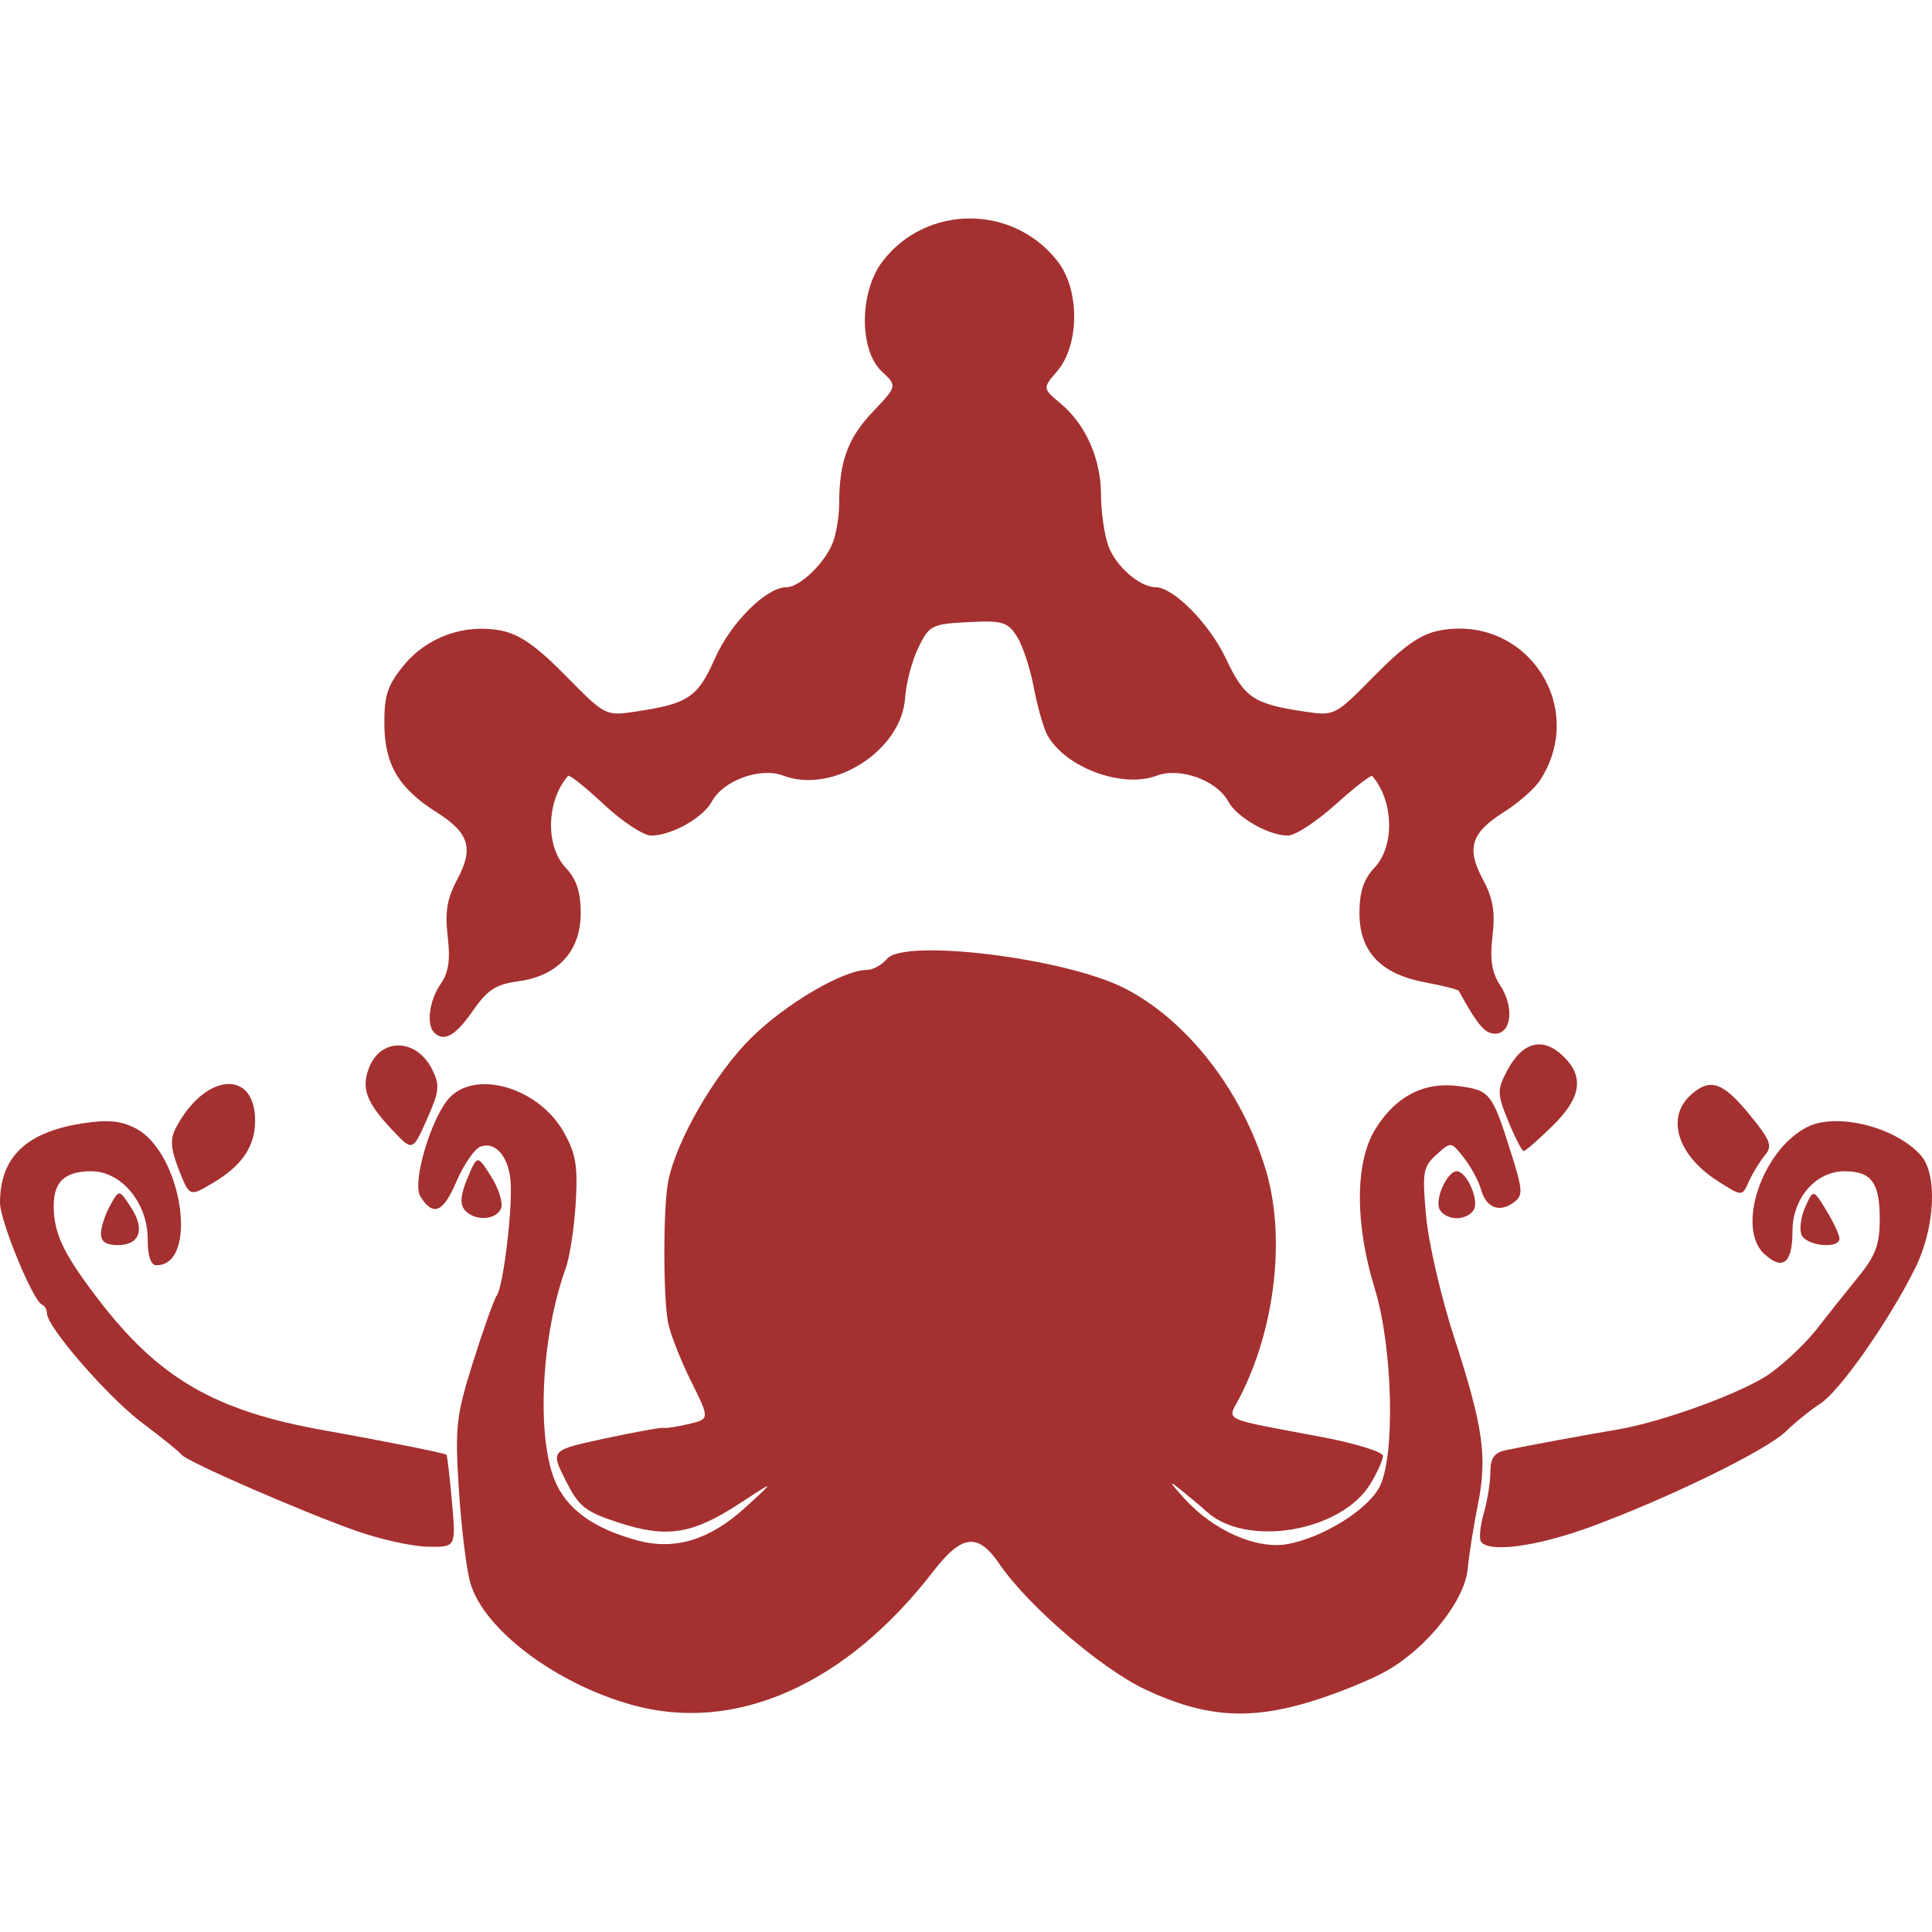
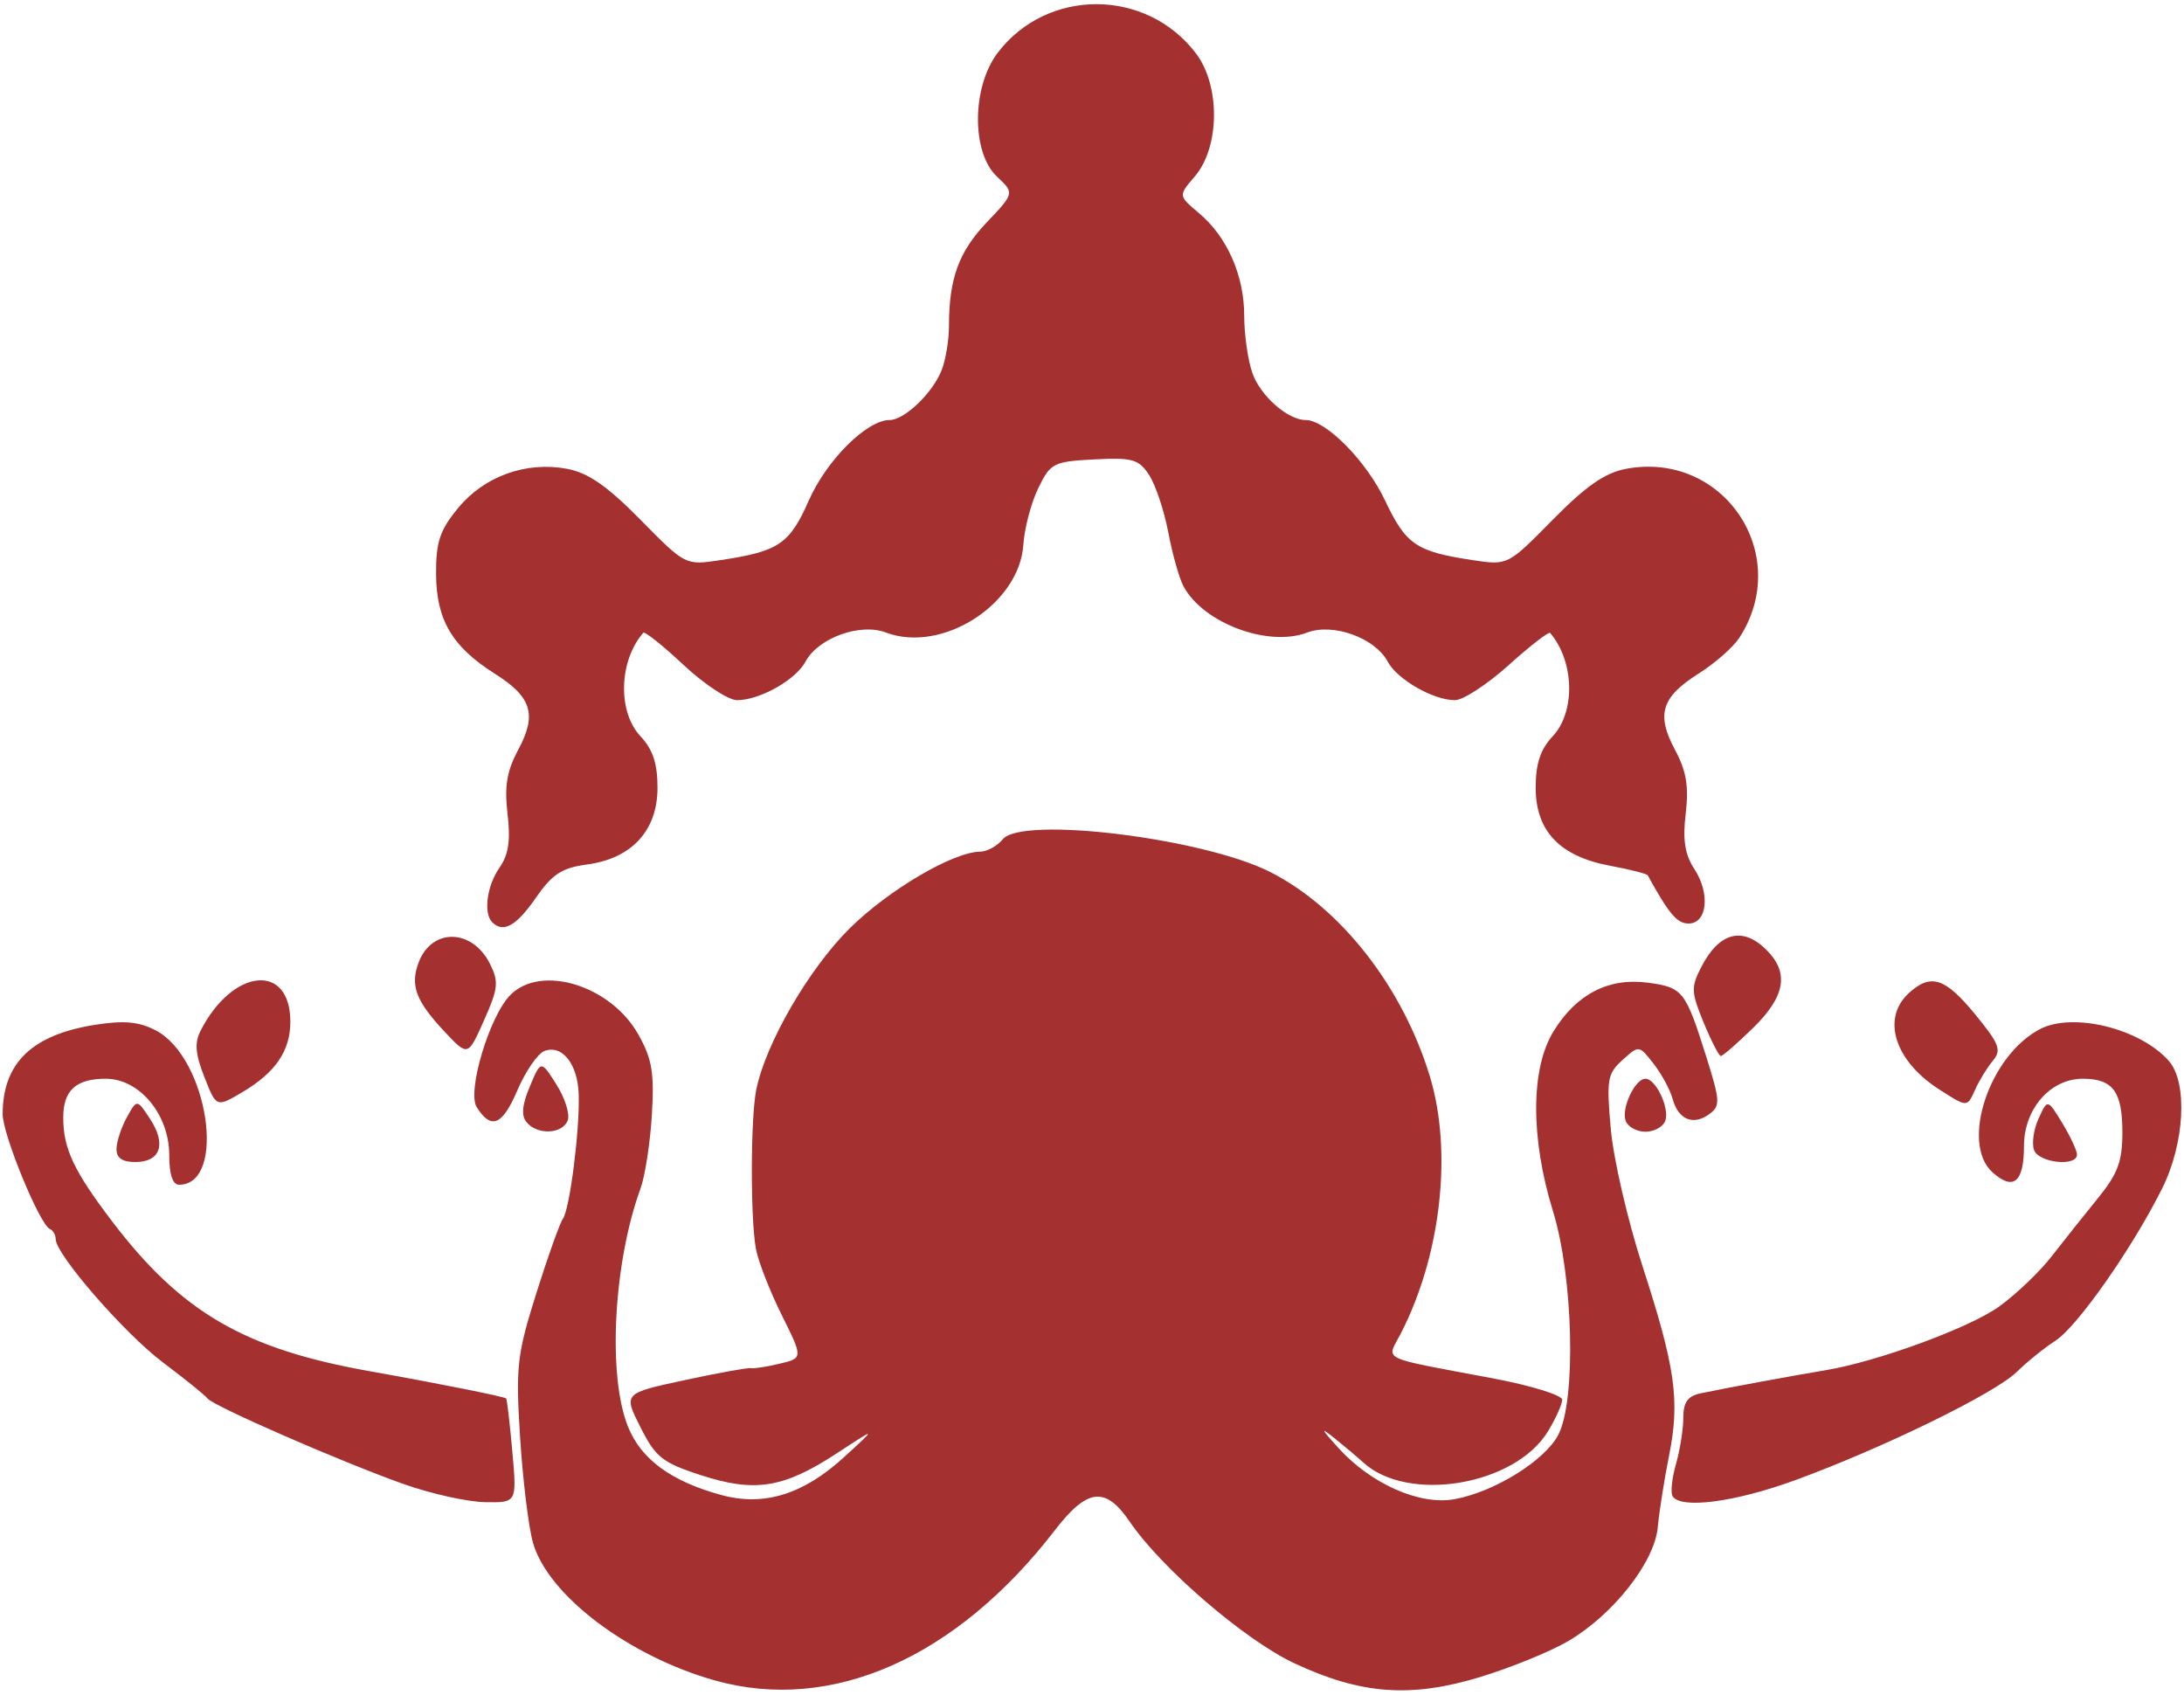
- <svg xmlns="http://www.w3.org/2000/svg" version="1.1" id="svg1" width="512" height="512" viewBox="0 0 512 512">
+ <svg xmlns="http://www.w3.org/2000/svg" version="1.1" id="svg1" width="660" height="512" viewBox="0 0 660 512">
  <defs id="defs1" />
  <g id="g1">
-     <path style="fill:#a53030;stroke-width:1.779;fill-opacity:1" d="m 167.423,451.797 c -20.334,-5.694 -39.345,-20.086 -42.809,-32.409 -1.035,-3.68 -2.393,-14.825 -3.018,-24.766 -1.044,-16.588 -0.73,-19.369 3.812,-33.803 2.722,-8.651 5.533,-16.529 6.246,-17.507 1.622,-2.225 4.006,-21.047 3.714,-29.323 -0.251,-7.111 -3.913,-11.694 -8.071,-10.098 -1.569,0.602 -4.434,4.781 -6.365,9.287 -3.523,8.218 -6.132,9.287 -9.528,3.904 -2.327,-3.688 3.018,-21.476 7.929,-26.386 7.266,-7.266 23.583,-2.209 30.062,9.319 3.221,5.73 3.771,9.007 3.17,18.889 -0.399,6.576 -1.6,14.357 -2.668,17.293 -6.37,17.508 -7.767,43.909 -2.959,55.925 3.087,7.716 10.231,12.939 22.051,16.122 9.96,2.682 19.173,-0.175 28.72,-8.906 7.779,-7.114 7.779,-7.114 -1.643,-0.945 -12.528,8.203 -19.268,9.292 -31.965,5.168 -9.066,-2.945 -10.655,-4.205 -14.221,-11.277 -4.014,-7.961 -4.014,-7.961 10.401,-11.062 7.928,-1.706 14.939,-2.974 15.579,-2.819 0.64,0.155 3.659,-0.311 6.708,-1.036 5.545,-1.318 5.545,-1.318 0.505,-11.458 -2.772,-5.577 -5.491,-12.542 -6.043,-15.478 -1.319,-7.017 -1.287,-30.59 0.051,-37.361 2.141,-10.835 12.385,-28.542 22.002,-38.032 9.188,-9.066 24.33,-17.955 30.65,-17.993 1.593,-0.009 3.982,-1.327 5.31,-2.927 4.555,-5.489 47.188,-0.248 62.88,7.729 16.594,8.436 31.114,27.041 37.481,48.026 5.381,17.734 2.591,42.166 -6.914,60.547 -3.264,6.312 -5.41,5.281 21.551,10.352 9.051,1.702 16.454,3.978 16.45,5.058 -0.004,1.08 -1.51,4.429 -3.348,7.443 -7.75,12.71 -32.92,16.927 -43.419,7.275 -1.245,-1.144 -4.24,-3.669 -6.655,-5.611 -3.519,-2.828 -3.352,-2.385 0.837,2.228 7.704,8.483 19.139,13.523 27.298,12.031 9.398,-1.718 21.254,-9.085 24.394,-15.158 4.21,-8.14 3.515,-37.001 -1.264,-52.503 -5.322,-17.265 -5.262,-33.562 0.156,-42.329 5.386,-8.715 12.953,-12.605 22.124,-11.375 8.235,1.105 8.845,1.872 13.687,17.224 3.339,10.589 3.403,11.733 0.76,13.666 -3.762,2.751 -7.293,1.29 -8.6,-3.557 -0.575,-2.131 -2.587,-5.855 -4.472,-8.276 -3.426,-4.4 -3.429,-4.4 -7.321,-0.89 -3.557,3.209 -3.794,4.616 -2.743,16.273 0.633,7.018 3.964,21.429 7.403,32.024 7.792,24.009 8.879,31.712 6.293,44.619 -1.127,5.624 -2.324,13.209 -2.661,16.854 -0.761,8.24 -10.468,20.573 -21.09,26.798 -4.179,2.449 -13.487,6.241 -20.683,8.427 -16.292,4.948 -27.989,4.08 -43.624,-3.236 -11.612,-5.434 -31.201,-22.271 -38.669,-33.238 -5.727,-8.409 -9.976,-7.94 -17.596,1.942 -23.173,30.053 -52.465,43.012 -79.874,35.338 z M 94.293,405.661 c -14.696,-5.214 -44.872,-18.378 -46.164,-20.139 -0.54,-0.736 -5.213,-4.516 -10.385,-8.399 -9.102,-6.835 -25.291,-25.44 -25.291,-29.065 0,-0.98 -0.623,-2.048 -1.384,-2.374 C 8.686,344.663 0,323.522 0,318.742 0,306.723 6.865,300.076 21.699,297.731 c 6.799,-1.075 10.283,-0.759 14.25,1.293 12.321,6.372 16.859,36.282 5.505,36.282 -1.505,0 -2.313,-2.439 -2.313,-6.98 0,-9.543 -6.98,-17.928 -14.925,-17.928 -6.993,0 -9.983,2.736 -9.983,9.136 0,7.253 2.489,12.547 11.422,24.294 16.317,21.455 31.106,30.066 60.632,35.302 15.816,2.805 31.703,5.979 32.036,6.401 0.209,0.264 0.862,5.885 1.452,12.49 1.071,12.009 1.071,12.009 -6.423,11.877 -4.122,-0.073 -12.698,-1.979 -19.059,-4.235 z m 298.158,2.842 c -0.519,-0.839 -0.166,-4.236 0.785,-7.549 0.95,-3.313 1.728,-8.215 1.728,-10.894 0,-3.612 1.034,-5.091 4.003,-5.724 5.306,-1.131 22.119,-4.242 29.329,-5.427 12.214,-2.007 34.029,-10.009 40.948,-15.021 3.983,-2.885 9.515,-8.179 12.293,-11.763 2.778,-3.585 7.653,-9.712 10.833,-13.615 4.699,-5.768 5.782,-8.667 5.782,-15.469 0,-9.642 -2.214,-12.641 -9.332,-12.641 -7.603,0 -13.796,7.104 -13.796,15.826 0,8.516 -2.501,10.589 -7.412,6.145 -7.578,-6.858 -0.732,-27.445 11.184,-33.634 7.771,-4.037 23.574,-0.133 30.272,7.478 4.481,5.092 3.73,19.349 -1.581,29.982 -7.01,14.037 -19.92,32.452 -25.079,35.772 -2.593,1.669 -6.683,4.969 -9.089,7.333 -5.127,5.038 -31.584,17.955 -52.147,25.46 -14.094,5.144 -26.829,6.803 -28.72,3.742 z M 26.75,326.855 c 0.035,-1.712 1.133,-5.044 2.44,-7.403 2.377,-4.29 2.377,-4.29 5.47,0.431 3.862,5.894 2.42,10.085 -3.469,10.085 -3.127,0 -4.484,-0.952 -4.441,-3.113 z m 450.653,0.331 c -0.587,-1.53 -0.116,-4.87 1.046,-7.421 2.114,-4.639 2.114,-4.639 5.571,1.046 1.902,3.127 3.457,6.467 3.457,7.421 0,2.877 -8.925,1.95 -10.075,-1.046 z m -354.274,-6.558 c -1.294,-1.56 -1.067,-4.075 0.761,-8.423 2.607,-6.199 2.607,-6.199 6.26,-0.429 2.009,3.173 3.195,6.964 2.635,8.423 -1.238,3.226 -7.118,3.488 -9.656,0.429 z M 381.427,320.322 c -1.113,-2.901 2.171,-9.924 4.641,-9.924 2.47,0 5.754,7.023 4.641,9.924 -0.534,1.391 -2.622,2.53 -4.641,2.53 -2.018,0 -4.107,-1.138 -4.641,-2.53 z M 47.403,309.998 c -2.146,-5.464 -2.352,-8.056 -0.867,-10.941 7.55,-14.675 21.071,-15.985 21.071,-2.042 0,6.829 -3.5,11.948 -11.326,16.566 -6.065,3.578 -6.065,3.578 -8.877,-3.582 z m 407.679,2.9 c -10.515,-6.755 -13.619,-16.74 -7.05,-22.685 5.121,-4.635 8.473,-3.541 15.524,5.064 5.724,6.986 6.251,8.382 4.122,10.934 -1.342,1.609 -3.241,4.726 -4.219,6.926 -1.779,4 -1.779,4 -8.377,-0.238 z M 103.853,299.339 c -6.765,-7.202 -8.142,-10.888 -6.088,-16.29 3.097,-8.145 12.588,-7.95 16.751,0.344 2.106,4.196 1.939,5.786 -1.391,13.277 -3.784,8.511 -3.784,8.511 -9.271,2.669 z m 295.884,-2.15 c -2.948,-7.169 -2.993,-8.321 -0.511,-13.121 4.194,-8.111 9.702,-9.519 15.306,-3.914 5.365,5.365 4.401,10.909 -3.188,18.32 -3.711,3.623 -7.113,6.585 -7.561,6.581 -0.448,-0.004 -2.269,-3.543 -4.046,-7.866 z m -284.688,-23.559 c -2.118,-2.118 -1.255,-8.598 1.709,-12.83 2.127,-3.037 2.628,-6.389 1.888,-12.635 -0.768,-6.486 -0.171,-10.061 2.519,-15.079 4.438,-8.281 3.183,-12.374 -5.473,-17.838 -10.06,-6.351 -13.785,-12.661 -13.838,-23.442 -0.037,-7.569 0.872,-10.29 5.186,-15.524 6.166,-7.481 15.982,-11.005 25.617,-9.198 4.947,0.928 9.426,4.039 17.236,11.972 10.542,10.707 10.562,10.717 18.678,9.5 13.842,-2.076 16.334,-3.755 20.904,-14.088 4.187,-9.467 13.624,-18.851 18.958,-18.851 3.535,0 10.238,-6.467 12.286,-11.851 0.919,-2.416 1.67,-7.043 1.67,-10.281 0,-11.083 2.308,-17.414 8.857,-24.299 6.553,-6.888 6.553,-6.888 2.406,-10.784 -6.02,-5.655 -5.913,-21.083 0.201,-29.099 11.637,-15.257 34.868,-15.195 46.553,0.124 5.796,7.599 5.66,22.085 -0.272,28.982 -3.863,4.491 -3.863,4.491 1.008,8.589 6.636,5.584 10.633,14.665 10.633,24.158 0,4.354 0.861,10.385 1.912,13.402 1.871,5.368 8.321,11.058 12.535,11.058 4.744,0 14.271,9.649 18.635,18.874 4.94,10.442 7.316,12.054 20.736,14.066 8.116,1.217 8.136,1.207 18.678,-9.5 7.811,-7.933 12.29,-11.044 17.236,-11.972 22.899,-4.296 39.288,20.125 26.634,39.688 -1.426,2.205 -5.712,5.978 -9.524,8.384 -8.802,5.556 -10.075,9.617 -5.619,17.93 2.678,4.996 3.286,8.601 2.529,14.992 -0.736,6.215 -0.207,9.619 2.026,13.026 3.791,5.786 3.04,12.824 -1.368,12.824 -2.685,0 -4.603,-2.267 -9.591,-11.334 -0.199,-0.363 -4.196,-1.375 -8.882,-2.251 -11.794,-2.203 -17.442,-8.141 -17.442,-18.337 0,-5.663 1.105,-8.998 4.003,-12.083 5.397,-5.745 5.095,-17.648 -0.616,-24.274 -0.319,-0.37 -4.7,3.033 -9.737,7.561 -5.037,4.528 -10.712,8.233 -12.611,8.233 -5.106,0 -13.564,-4.846 -15.822,-9.065 -2.99,-5.588 -12.839,-9.134 -18.931,-6.818 -9.169,3.486 -24.423,-2.226 -29.055,-10.88 -0.997,-1.863 -2.605,-7.564 -3.573,-12.671 -0.968,-5.106 -2.997,-11.171 -4.508,-13.477 -2.437,-3.719 -3.894,-4.133 -12.88,-3.662 -9.615,0.504 -10.288,0.849 -13.169,6.758 -1.67,3.425 -3.247,9.405 -3.503,13.288 -0.926,14.004 -19.147,25.63 -32.321,20.621 -6.029,-2.292 -15.897,1.285 -18.87,6.841 -2.306,4.308 -10.749,9.065 -16.09,9.065 -2.048,0 -7.704,-3.724 -12.57,-8.275 -4.866,-4.551 -9.126,-7.954 -9.468,-7.561 -5.748,6.606 -6.072,18.554 -0.658,24.316 2.898,3.085 4.003,6.42 4.003,12.083 0,10.058 -6.029,16.633 -16.542,18.044 -5.949,0.798 -8.184,2.255 -12.078,7.873 -4.561,6.582 -7.634,8.298 -10.224,5.708 z" id="path1" />
+     <path style="fill:#a53030;fill-opacity:1;stroke-width:2.288" d="m 216.098,507.776 c -26.147,-7.322 -50.593,-25.829 -55.048,-41.675 -1.33,-4.732 -3.077,-19.063 -3.881,-31.847 -1.342,-21.33 -0.939,-24.907 4.902,-43.468 3.501,-11.124 7.115,-21.254 8.032,-22.513 2.086,-2.862 5.151,-27.064 4.776,-37.707 -0.323,-9.144 -5.032,-15.037 -10.378,-12.986 -2.018,0.774 -5.701,6.148 -8.185,11.942 -4.53,10.568 -7.885,11.943 -12.252,5.02 -2.992,-4.743 3.881,-27.616 10.196,-33.93 9.344,-9.344 30.325,-2.84 38.656,11.983 4.141,7.369 4.849,11.583 4.077,24.289 -0.514,8.456 -2.058,18.462 -3.431,22.237 -8.192,22.514 -9.988,56.462 -3.805,71.914 3.97,9.922 13.156,16.638 28.356,20.731 12.808,3.449 24.654,-0.224 36.931,-11.452 10.003,-9.148 10.003,-9.148 -2.113,-1.215 -16.109,10.548 -24.777,11.949 -41.104,6.645 -11.658,-3.787 -13.702,-5.408 -18.287,-14.501 -5.162,-10.238 -5.162,-10.238 13.375,-14.225 10.195,-2.193 19.21,-3.825 20.033,-3.625 0.823,0.2 4.705,-0.4 8.626,-1.332 7.13,-1.694 7.13,-1.694 0.65,-14.734 -3.564,-7.172 -7.061,-16.128 -7.77,-19.903 -1.696,-9.023 -1.654,-39.335 0.066,-48.043 2.753,-13.933 15.925,-36.703 28.293,-48.906 11.815,-11.657 31.286,-23.088 39.413,-23.137 2.048,-0.012 5.121,-1.706 6.829,-3.764 5.857,-7.058 60.68,-0.319 80.857,9.939 21.338,10.848 40.01,34.772 48.197,61.757 6.919,22.805 3.332,54.222 -8.891,77.858 -4.197,8.116 -6.956,6.791 27.712,13.311 11.639,2.189 21.158,5.116 21.153,6.504 -0.005,1.388 -1.942,5.695 -4.305,9.57 -9.966,16.343 -42.332,21.767 -55.832,9.356 -1.601,-1.471 -5.452,-4.718 -8.558,-7.215 -4.525,-3.637 -4.311,-3.067 1.077,2.866 9.906,10.908 24.611,17.389 35.102,15.471 12.085,-2.209 27.331,-11.683 31.369,-19.491 5.413,-10.468 4.52,-47.58 -1.626,-67.514 -6.844,-22.201 -6.767,-43.157 0.2,-54.43 6.926,-11.206 16.656,-16.209 28.449,-14.627 10.59,1.42 11.374,2.408 17.6,22.149 4.294,13.616 4.376,15.088 0.977,17.573 -4.837,3.537 -9.378,1.659 -11.059,-4.574 -0.739,-2.74 -3.327,-7.529 -5.751,-10.642 -4.405,-5.658 -4.409,-5.659 -9.414,-1.144 -4.574,4.126 -4.879,5.935 -3.527,20.926 0.814,9.025 5.098,27.556 9.519,41.18 10.02,30.873 11.417,40.778 8.093,57.376 -1.449,7.232 -2.989,16.985 -3.422,21.673 -0.979,10.596 -13.461,26.456 -27.12,34.46 -5.374,3.149 -17.342,8.025 -26.596,10.836 -20.949,6.363 -35.991,5.247 -56.097,-4.162 -14.931,-6.987 -40.121,-28.639 -49.725,-42.74 -7.364,-10.813 -12.828,-10.21 -22.626,2.497 -29.798,38.645 -67.465,55.31 -102.71,45.441 z m -94.038,-59.327 c -18.897,-6.705 -57.701,-23.632 -59.362,-25.896 -0.695,-0.947 -6.704,-5.807 -13.354,-10.801 -11.704,-8.789 -32.521,-32.713 -32.521,-37.375 0,-1.26 -0.801,-2.634 -1.78,-3.053 -3.065,-1.313 -14.235,-28.498 -14.235,-34.644 0,-15.456 8.827,-24.004 27.902,-27.019 8.743,-1.382 13.223,-0.976 18.324,1.662 15.844,8.193 21.68,46.656 7.079,46.656 -1.935,0 -2.974,-3.136 -2.974,-8.976 0,-12.272 -8.976,-23.053 -19.192,-23.053 -8.993,0 -12.837,3.518 -12.837,11.747 0,9.327 3.201,16.135 14.688,31.239 20.981,27.589 39.999,38.661 77.967,45.395 20.338,3.607 40.766,7.688 41.196,8.23 0.269,0.34 1.109,7.567 1.867,16.06 1.377,15.442 1.377,15.442 -8.26,15.272 -5.3,-0.094 -16.329,-2.544 -24.507,-5.446 z m 383.402,3.654 c -0.667,-1.079 -0.213,-5.448 1.009,-9.708 1.222,-4.26 2.221,-10.564 2.221,-14.009 0,-4.644 1.33,-6.546 5.147,-7.36 6.823,-1.455 28.442,-5.455 37.715,-6.978 15.707,-2.581 43.758,-12.871 52.655,-19.316 5.122,-3.71 12.235,-10.517 15.807,-15.127 3.572,-4.61 9.841,-12.488 13.931,-17.508 6.042,-7.417 7.435,-11.144 7.435,-19.892 0,-12.398 -2.848,-16.255 -12,-16.255 -9.777,0 -17.741,9.136 -17.741,20.351 0,10.951 -3.216,13.617 -9.532,7.902 -9.744,-8.818 -0.942,-35.291 14.381,-43.251 9.993,-5.191 30.314,-0.171 38.927,9.616 5.763,6.548 4.796,24.881 -2.033,38.554 -9.014,18.05 -25.616,41.729 -32.249,45.999 -3.335,2.147 -8.594,6.39 -11.688,9.43 -6.593,6.479 -40.614,23.089 -67.056,32.739 -18.123,6.614 -34.499,8.748 -36.931,4.812 z M 35.207,347.113 c 0.045,-2.202 1.456,-6.486 3.137,-9.52 3.056,-5.516 3.056,-5.516 7.034,0.554 4.966,7.579 3.112,12.969 -4.461,12.969 -4.021,0 -5.766,-1.224 -5.71,-4.004 z m 579.495,0.426 c -0.755,-1.968 -0.15,-6.262 1.345,-9.543 2.718,-5.966 2.718,-5.966 7.164,1.345 2.445,4.021 4.446,8.315 4.446,9.543 0,3.699 -11.477,2.507 -12.955,-1.345 z m -455.562,-8.433 c -1.664,-2.006 -1.372,-5.24 0.979,-10.831 3.352,-7.972 3.352,-7.972 8.05,-0.552 2.584,4.081 4.108,8.955 3.388,10.831 -1.592,4.149 -9.153,4.485 -12.417,0.552 z m 332.147,-0.393 c -1.432,-3.731 2.791,-12.761 5.967,-12.761 3.176,0 7.399,9.031 5.967,12.761 -0.687,1.789 -3.372,3.253 -5.967,3.253 -2.596,0 -5.281,-1.464 -5.967,-3.253 z M 61.764,325.437 c -2.76,-7.027 -3.024,-10.359 -1.115,-14.07 9.708,-18.87 27.095,-20.556 27.095,-2.626 0,8.781 -4.5,15.364 -14.565,21.302 -7.799,4.601 -7.799,4.601 -11.415,-4.606 z M 586,329.166 c -13.522,-8.686 -17.512,-21.526 -9.066,-29.17 6.585,-5.96 10.895,-4.554 19.963,6.511 7.361,8.983 8.038,10.778 5.301,14.06 -1.726,2.069 -4.167,6.077 -5.425,8.906 -2.288,5.144 -2.288,5.144 -10.772,-0.306 z M 134.354,311.729 c -8.699,-9.262 -10.47,-14 -7.829,-20.947 3.982,-10.474 16.187,-10.223 21.54,0.442 2.708,5.395 2.494,7.44 -1.789,17.073 -4.866,10.944 -4.866,10.944 -11.922,3.432 z m 380.479,-2.765 c -3.791,-9.219 -3.848,-10.7 -0.657,-16.872 5.393,-10.43 12.475,-12.241 19.683,-5.033 6.9,6.9 5.659,14.028 -4.1,23.557 -4.772,4.659 -9.147,8.468 -9.723,8.463 -0.576,-0.005 -2.917,-4.556 -5.203,-10.115 z M 148.751,278.67 c -2.724,-2.724 -1.614,-11.056 2.198,-16.499 2.735,-3.905 3.38,-8.215 2.428,-16.247 -0.988,-8.341 -0.22,-12.937 3.239,-19.391 5.707,-10.648 4.092,-15.911 -7.038,-22.937 -12.936,-8.166 -17.726,-16.281 -17.795,-30.144 -0.048,-9.733 1.121,-13.232 6.669,-19.962 7.929,-9.62 20.552,-14.152 32.941,-11.828 6.361,1.193 12.12,5.194 22.164,15.395 13.556,13.768 13.581,13.781 24.018,12.216 17.8,-2.669 21.004,-4.829 26.88,-18.116 5.384,-12.173 17.519,-24.241 24.378,-24.241 4.545,0 13.166,-8.315 15.798,-15.239 1.181,-3.107 2.148,-9.056 2.148,-13.221 0,-14.251 2.968,-22.393 11.389,-31.246 8.426,-8.858 8.426,-8.858 3.094,-13.867 -7.741,-7.272 -7.604,-27.111 0.258,-37.418 14.964,-19.619 44.837,-19.539 59.862,0.16 7.453,9.771 7.278,28.4 -0.35,37.268 -4.967,5.775 -4.967,5.775 1.296,11.045 8.533,7.18 13.673,18.858 13.673,31.065 0,5.599 1.107,13.354 2.459,17.233 2.406,6.902 10.7,14.219 16.119,14.219 6.1,0 18.351,12.408 23.963,24.27 6.352,13.427 9.408,15.5 26.664,18.088 10.437,1.565 10.462,1.552 24.018,-12.216 10.044,-10.201 15.803,-14.201 22.164,-15.395 29.446,-5.524 50.521,25.878 34.249,51.034 -1.834,2.835 -7.345,7.687 -12.246,10.781 -11.318,7.145 -12.955,12.367 -7.226,23.056 3.443,6.425 4.225,11.06 3.252,19.278 -0.947,7.992 -0.266,12.369 2.605,16.75 4.875,7.44 3.91,16.49 -1.758,16.49 -3.452,0 -5.919,-2.915 -12.333,-14.574 -0.256,-0.466 -5.396,-1.769 -11.421,-2.894 -15.166,-2.833 -22.429,-10.468 -22.429,-23.579 0,-7.283 1.421,-11.571 5.147,-15.538 6.94,-7.387 6.551,-22.694 -0.793,-31.214 -0.41,-0.475 -6.044,3.9 -12.52,9.723 -6.476,5.823 -13.774,10.587 -16.217,10.587 -6.566,0 -17.442,-6.231 -20.345,-11.656 -3.845,-7.185 -16.509,-11.746 -24.344,-8.767 -11.791,4.483 -31.406,-2.863 -37.362,-13.991 -1.282,-2.395 -3.349,-9.727 -4.595,-16.293 -1.245,-6.566 -3.854,-14.365 -5.797,-17.33 -3.133,-4.782 -5.007,-5.315 -16.562,-4.71 -12.364,0.648 -13.229,1.091 -16.934,8.69 -2.148,4.404 -4.175,12.093 -4.505,17.088 -1.19,18.008 -24.621,32.957 -41.561,26.517 -7.753,-2.948 -20.441,1.652 -24.265,8.797 -2.965,5.54 -13.822,11.656 -20.691,11.656 -2.633,0 -9.906,-4.788 -16.163,-10.641 -6.257,-5.853 -11.736,-10.228 -12.175,-9.723 -7.392,8.495 -7.808,23.858 -0.847,31.268 3.727,3.967 5.147,8.255 5.147,15.538 0,12.933 -7.752,21.389 -21.272,23.202 -7.65,1.026 -10.524,2.899 -15.531,10.124 -5.865,8.464 -9.817,10.67 -13.147,7.34 z" id="path1" />
  </g>
</svg>
